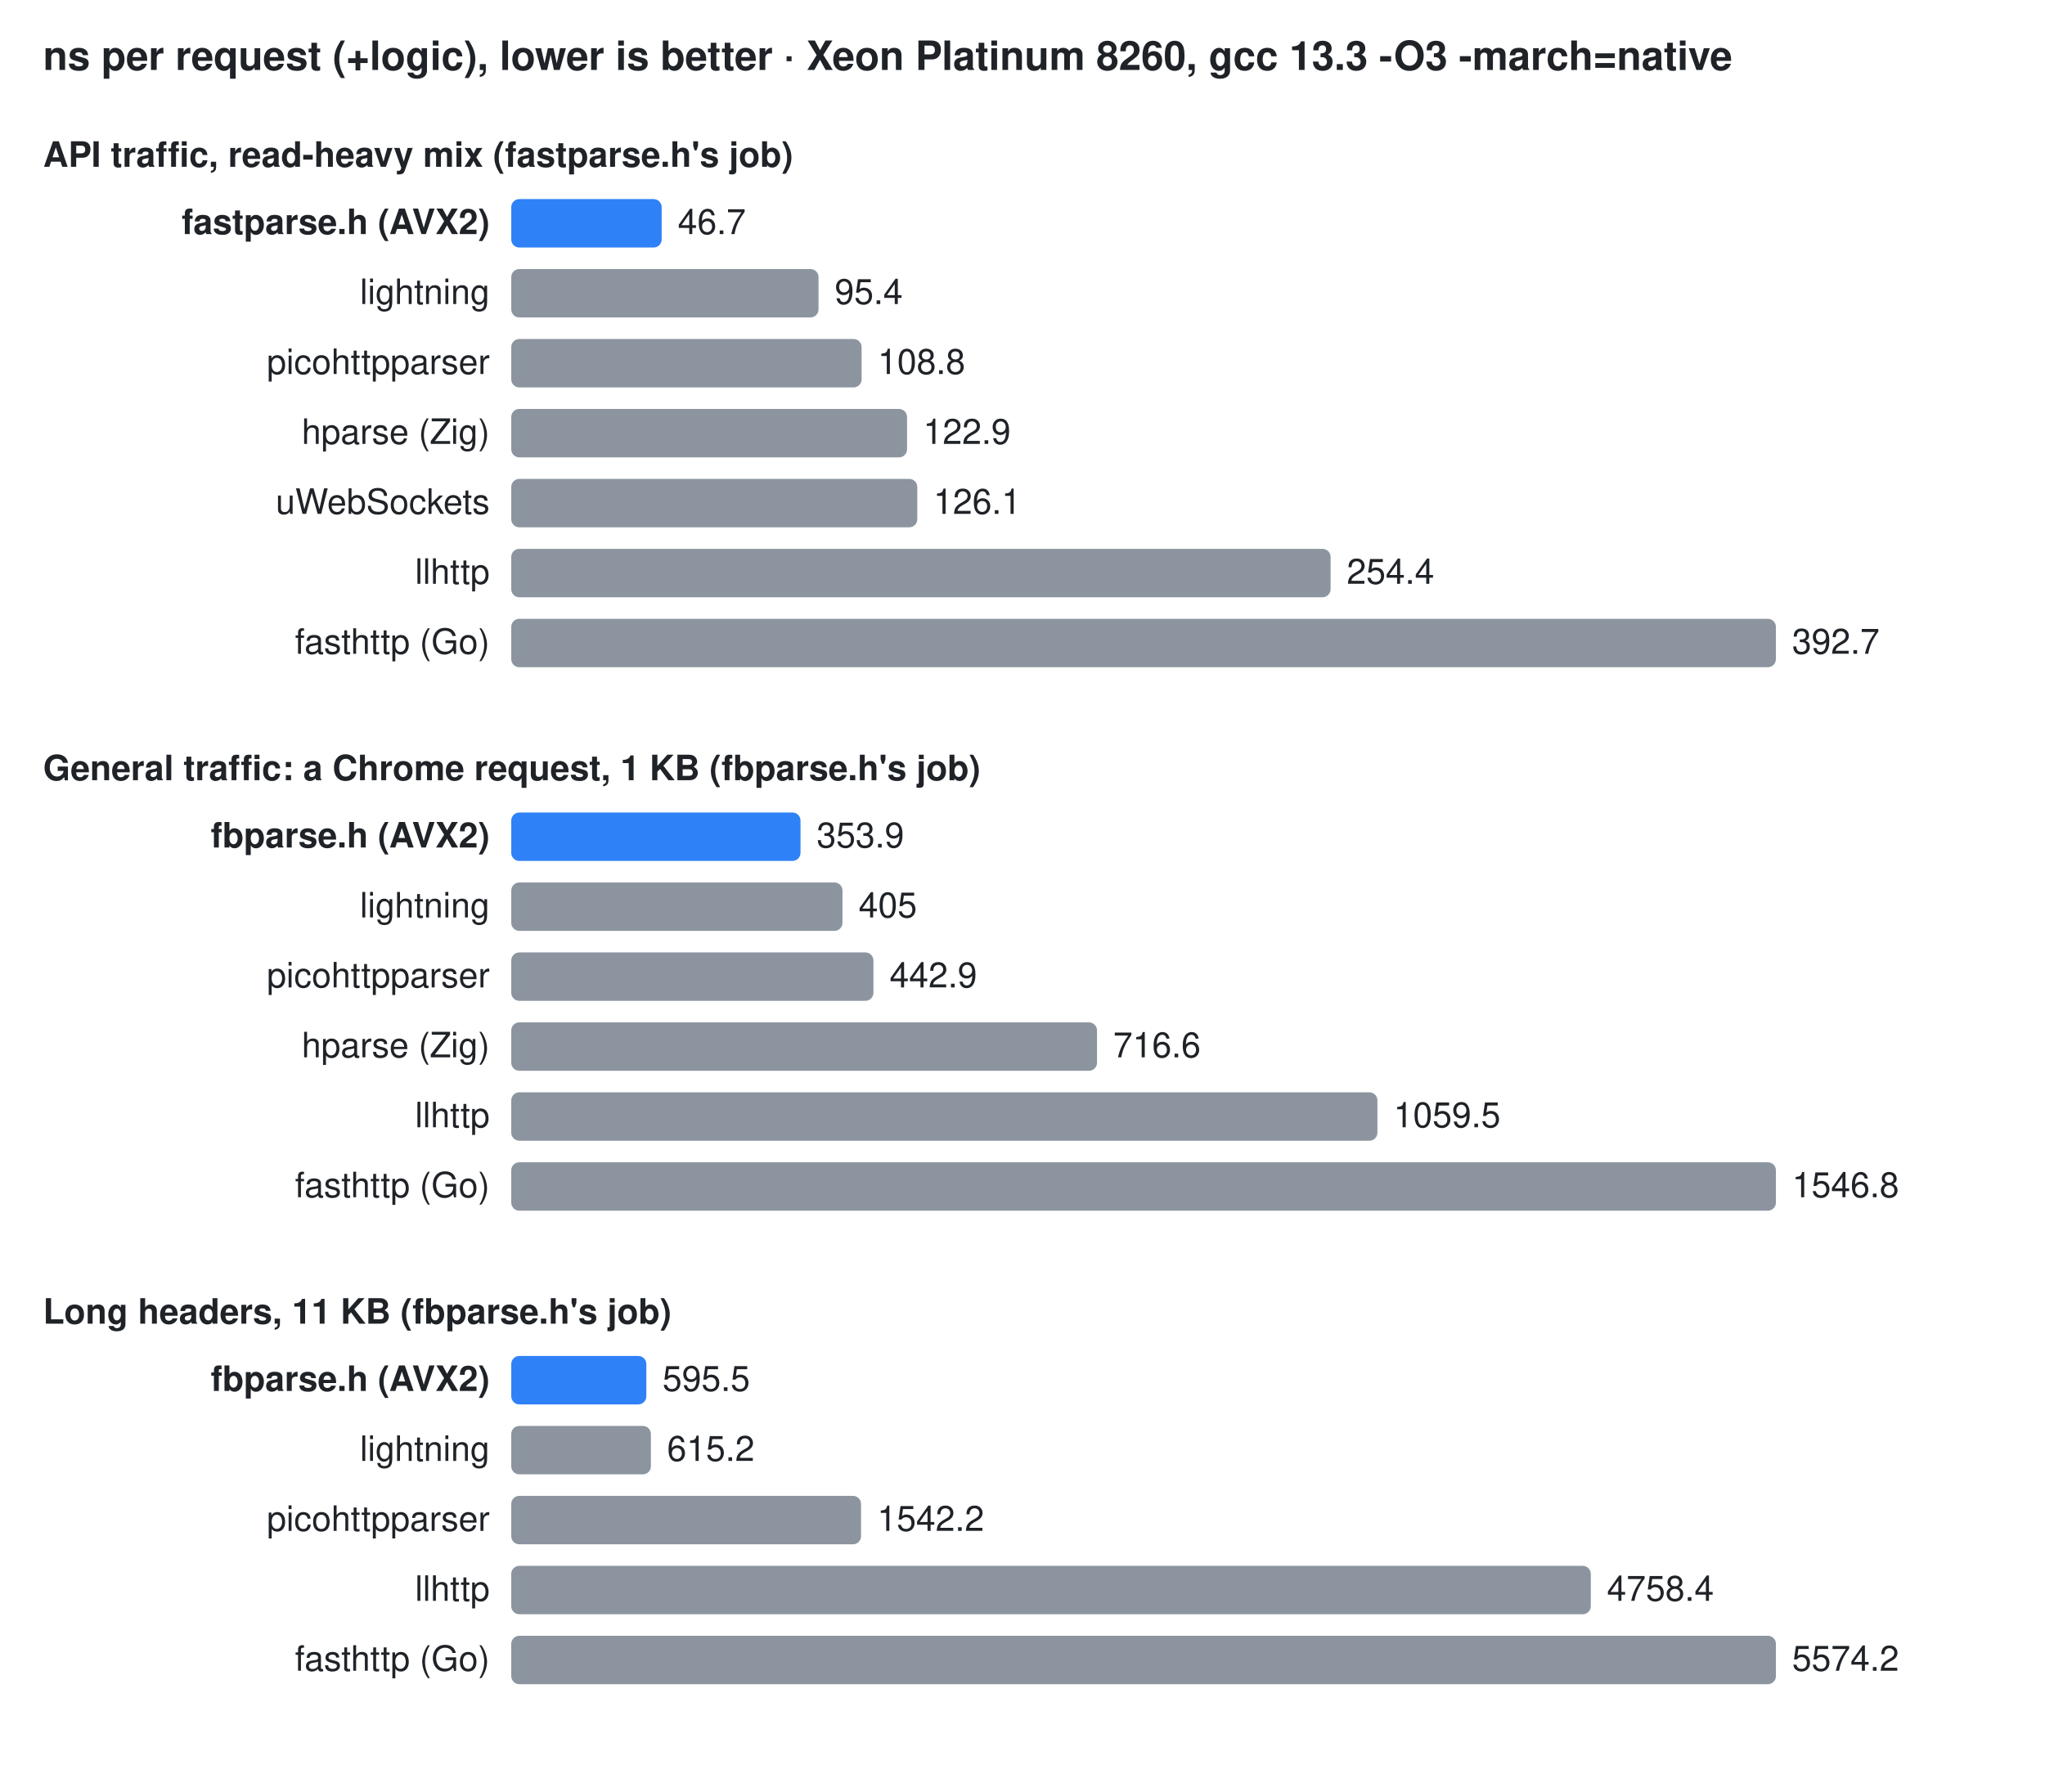
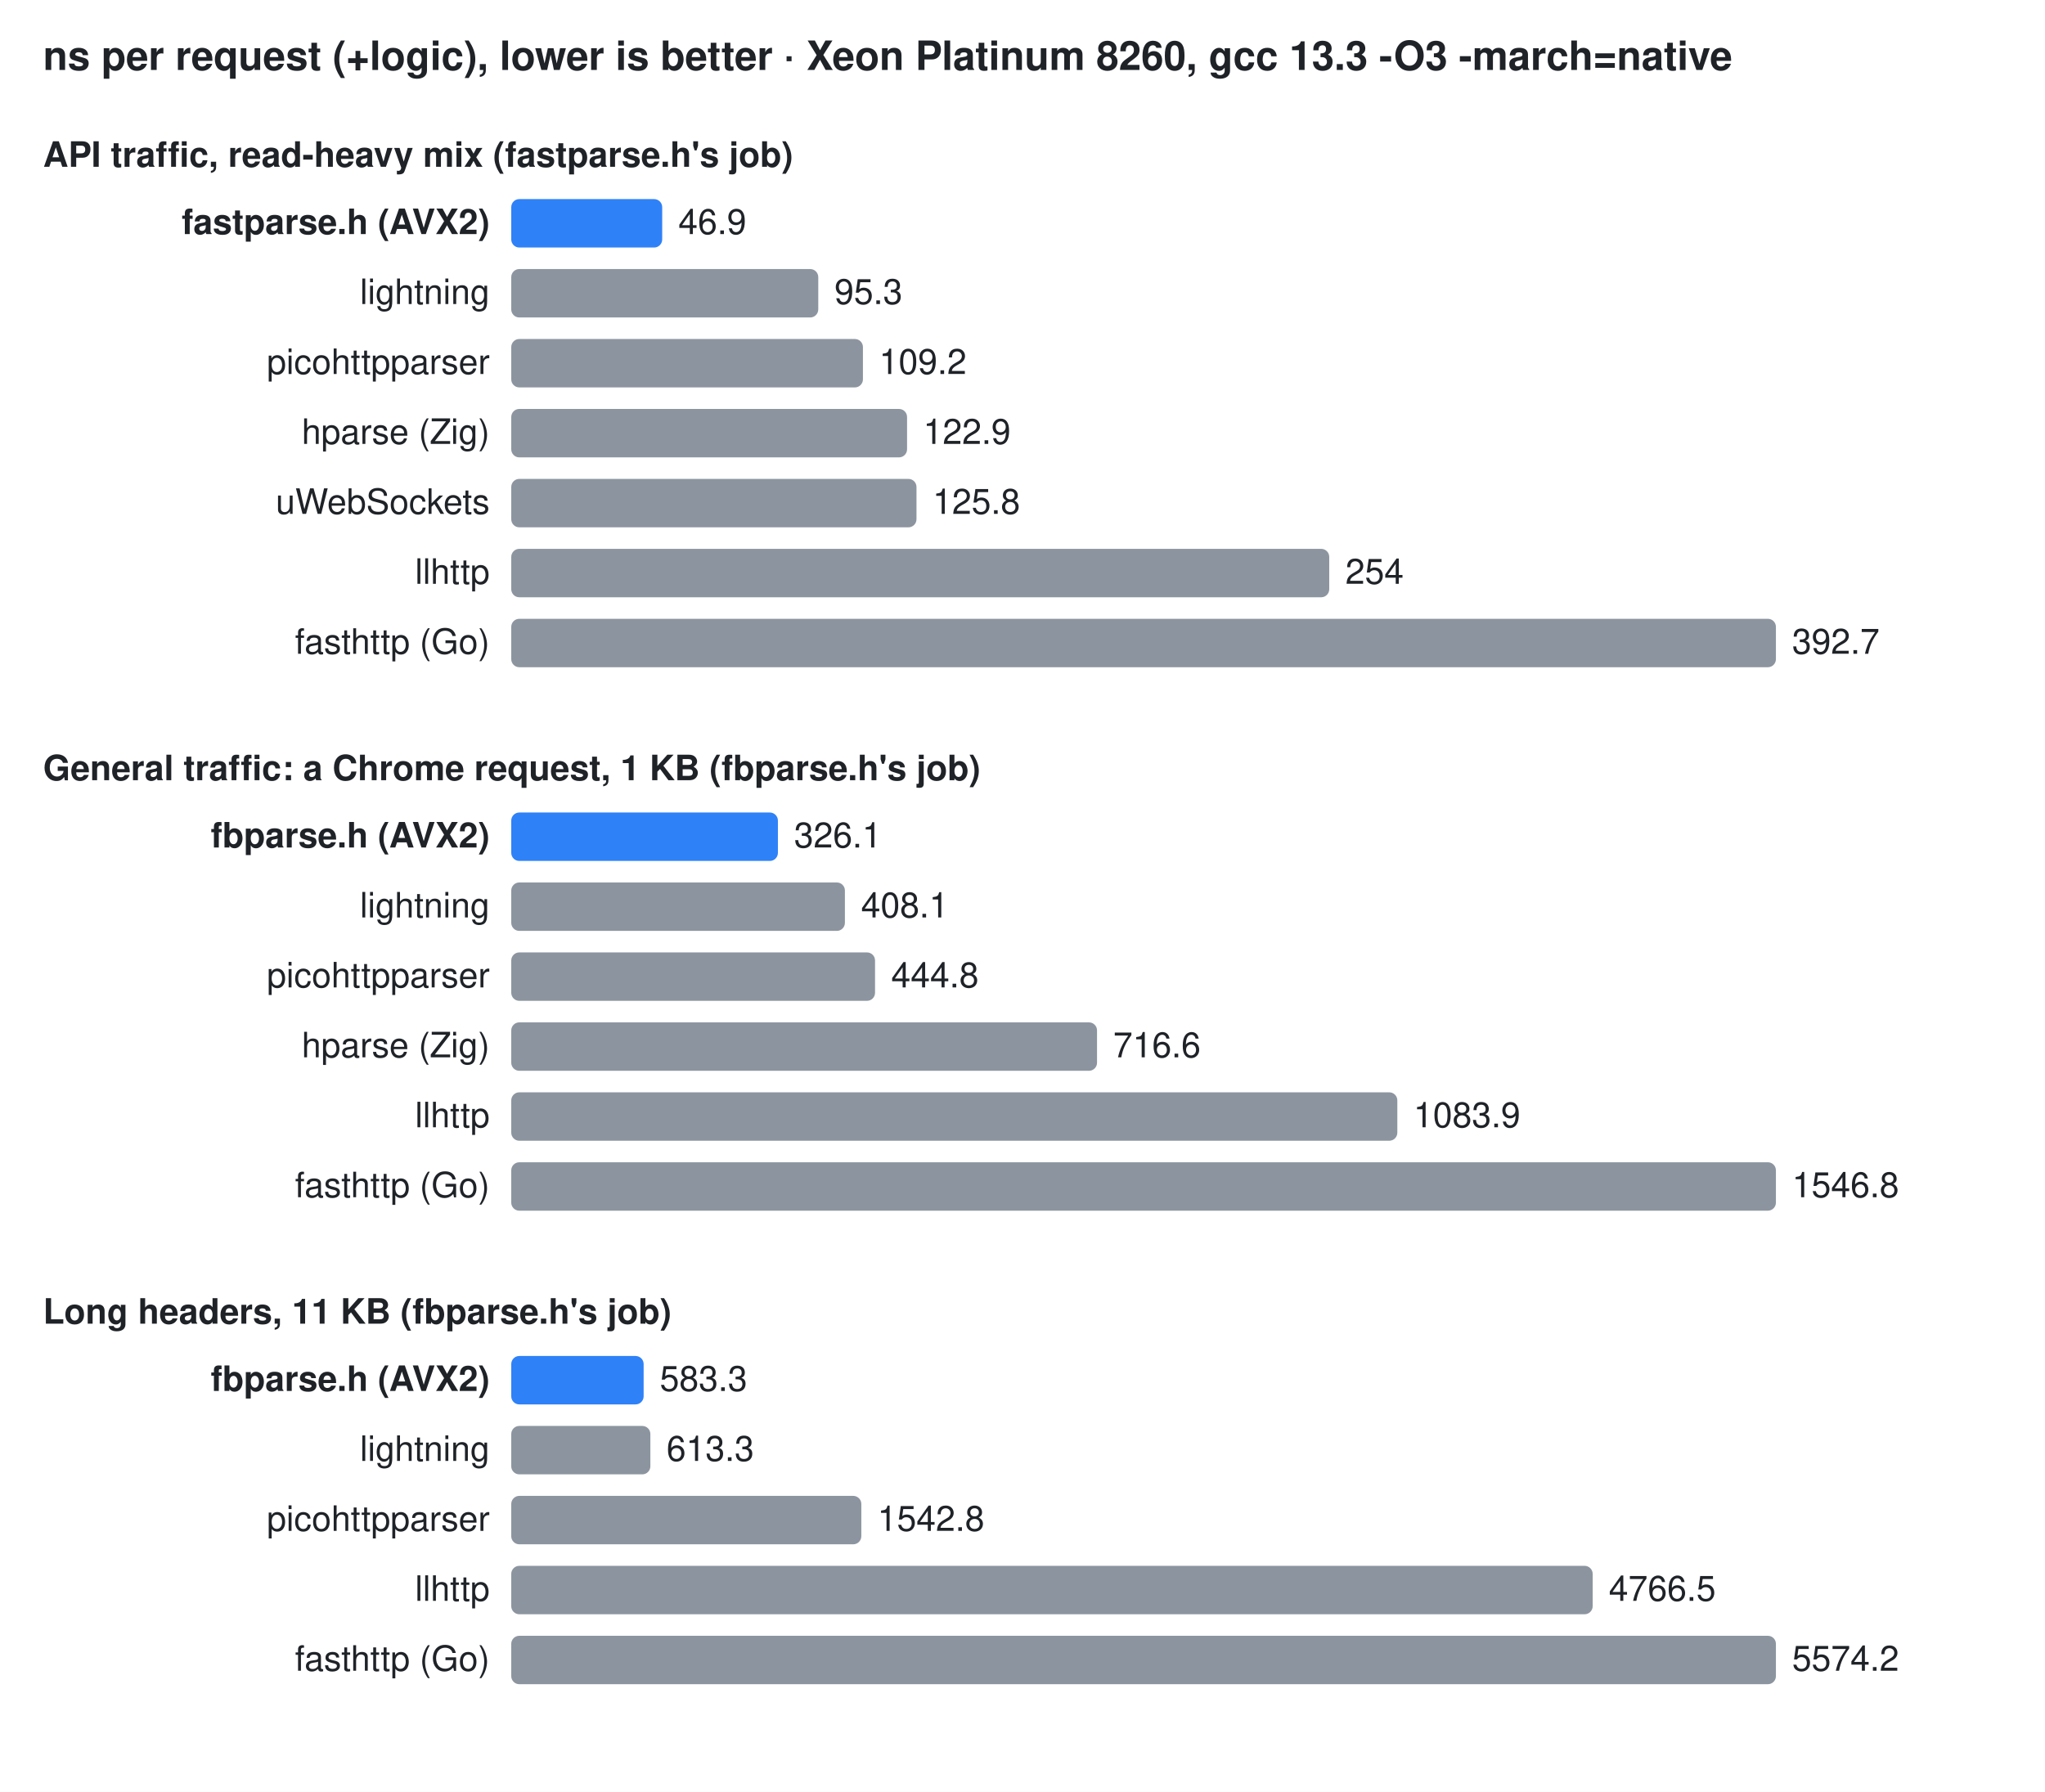
<svg xmlns="http://www.w3.org/2000/svg" width="760" height="666" viewBox="0 0 760 666" font-family="-apple-system,Segoe UI,Helvetica,Arial,sans-serif" font-size="13">
  <rect width="760" height="666" fill="#ffffff" />
  <text x="16" y="26" font-size="15" font-weight="600" fill="#1f2328">ns per request (+logic), lower is better · Xeon Platinum 8260, gcc 13.3 -O3 -march=native</text>
  <text x="16" y="62" font-weight="600" fill="#1f2328">API traffic, read-heavy mix (fastparse.h's job)</text>
  <text x="182" y="87" text-anchor="end" fill="#1f2328" font-weight="600">fastparse.h (AVX2)</text>
-   <rect x="190" y="74" width="55.9" height="18" rx="3" fill="#2f81f7" />
-   <text x="251.9" y="87" fill="#1f2328">46.7</text>
+   <rect x="190" y="74" width="56.1" height="18" rx="3" fill="#2f81f7" />
+   <text x="252.1" y="87" fill="#1f2328">46.9</text>
  <text x="182" y="113" text-anchor="end" fill="#1f2328">lightning</text>
-   <rect x="190" y="100" width="114.2" height="18" rx="3" fill="#8c959f" />
-   <text x="310.2" y="113" fill="#1f2328">95.4</text>
+   <rect x="190" y="100" width="114.1" height="18" rx="3" fill="#8c959f" />
+   <text x="310.1" y="113" fill="#1f2328">95.3</text>
  <text x="182" y="139" text-anchor="end" fill="#1f2328">picohttpparser</text>
-   <rect x="190" y="126" width="130.2" height="18" rx="3" fill="#8c959f" />
-   <text x="326.2" y="139" fill="#1f2328">108.8</text>
+   <rect x="190" y="126" width="130.7" height="18" rx="3" fill="#8c959f" />
+   <text x="326.7" y="139" fill="#1f2328">109.2</text>
  <text x="182" y="165" text-anchor="end" fill="#1f2328">hparse (Zig)</text>
  <rect x="190" y="152" width="147.1" height="18" rx="3" fill="#8c959f" />
  <text x="343.1" y="165" fill="#1f2328">122.9</text>
  <text x="182" y="191" text-anchor="end" fill="#1f2328">uWebSockets</text>
-   <rect x="190" y="178" width="150.9" height="18" rx="3" fill="#8c959f" />
-   <text x="346.9" y="191" fill="#1f2328">126.1</text>
+   <rect x="190" y="178" width="150.6" height="18" rx="3" fill="#8c959f" />
+   <text x="346.6" y="191" fill="#1f2328">125.8</text>
  <text x="182" y="217" text-anchor="end" fill="#1f2328">llhttp</text>
-   <rect x="190" y="204" width="304.5" height="18" rx="3" fill="#8c959f" />
-   <text x="500.5" y="217" fill="#1f2328">254.4</text>
+   <rect x="190" y="204" width="304.0" height="18" rx="3" fill="#8c959f" />
+   <text x="500.0" y="217" fill="#1f2328">254</text>
  <text x="182" y="243" text-anchor="end" fill="#1f2328">fasthttp (Go)</text>
  <rect x="190" y="230" width="470.0" height="18" rx="3" fill="#8c959f" />
  <text x="666.0" y="243" fill="#1f2328">392.7</text>
  <text x="16" y="290" font-weight="600" fill="#1f2328">General traffic: a Chrome request, 1 KB (fbparse.h's job)</text>
  <text x="182" y="315" text-anchor="end" fill="#1f2328" font-weight="600">fbparse.h (AVX2)</text>
-   <rect x="190" y="302" width="107.5" height="18" rx="3" fill="#2f81f7" />
-   <text x="303.5" y="315" fill="#1f2328">353.9</text>
+   <rect x="190" y="302" width="99.1" height="18" rx="3" fill="#2f81f7" />
+   <text x="295.1" y="315" fill="#1f2328">326.1</text>
  <text x="182" y="341" text-anchor="end" fill="#1f2328">lightning</text>
-   <rect x="190" y="328" width="123.1" height="18" rx="3" fill="#8c959f" />
-   <text x="319.1" y="341" fill="#1f2328">405</text>
+   <rect x="190" y="328" width="124.0" height="18" rx="3" fill="#8c959f" />
+   <text x="320.0" y="341" fill="#1f2328">408.1</text>
  <text x="182" y="367" text-anchor="end" fill="#1f2328">picohttpparser</text>
-   <rect x="190" y="354" width="134.6" height="18" rx="3" fill="#8c959f" />
-   <text x="330.6" y="367" fill="#1f2328">442.9</text>
+   <rect x="190" y="354" width="135.2" height="18" rx="3" fill="#8c959f" />
+   <text x="331.2" y="367" fill="#1f2328">444.8</text>
  <text x="182" y="393" text-anchor="end" fill="#1f2328">hparse (Zig)</text>
  <rect x="190" y="380" width="217.7" height="18" rx="3" fill="#8c959f" />
  <text x="413.7" y="393" fill="#1f2328">716.6</text>
  <text x="182" y="419" text-anchor="end" fill="#1f2328">llhttp</text>
-   <rect x="190" y="406" width="321.9" height="18" rx="3" fill="#8c959f" />
-   <text x="517.9" y="419" fill="#1f2328">1059.5</text>
+   <rect x="190" y="406" width="329.3" height="18" rx="3" fill="#8c959f" />
+   <text x="525.3" y="419" fill="#1f2328">1083.9</text>
  <text x="182" y="445" text-anchor="end" fill="#1f2328">fasthttp (Go)</text>
  <rect x="190" y="432" width="470.0" height="18" rx="3" fill="#8c959f" />
  <text x="666.0" y="445" fill="#1f2328">1546.8</text>
  <text x="16" y="492" font-weight="600" fill="#1f2328">Long headers, 11 KB (fbparse.h's job)</text>
  <text x="182" y="517" text-anchor="end" fill="#1f2328" font-weight="600">fbparse.h (AVX2)</text>
-   <rect x="190" y="504" width="50.2" height="18" rx="3" fill="#2f81f7" />
-   <text x="246.2" y="517" fill="#1f2328">595.5</text>
+   <rect x="190" y="504" width="49.2" height="18" rx="3" fill="#2f81f7" />
+   <text x="245.2" y="517" fill="#1f2328">583.3</text>
  <text x="182" y="543" text-anchor="end" fill="#1f2328">lightning</text>
-   <rect x="190" y="530" width="51.9" height="18" rx="3" fill="#8c959f" />
-   <text x="247.9" y="543" fill="#1f2328">615.2</text>
+   <rect x="190" y="530" width="51.7" height="18" rx="3" fill="#8c959f" />
+   <text x="247.7" y="543" fill="#1f2328">613.3</text>
  <text x="182" y="569" text-anchor="end" fill="#1f2328">picohttpparser</text>
-   <rect x="190" y="556" width="130.0" height="18" rx="3" fill="#8c959f" />
-   <text x="326.0" y="569" fill="#1f2328">1542.2</text>
+   <rect x="190" y="556" width="130.1" height="18" rx="3" fill="#8c959f" />
+   <text x="326.1" y="569" fill="#1f2328">1542.8</text>
  <text x="182" y="595" text-anchor="end" fill="#1f2328">llhttp</text>
-   <rect x="190" y="582" width="401.2" height="18" rx="3" fill="#8c959f" />
-   <text x="597.2" y="595" fill="#1f2328">4758.4</text>
+   <rect x="190" y="582" width="401.9" height="18" rx="3" fill="#8c959f" />
+   <text x="597.9" y="595" fill="#1f2328">4766.5</text>
  <text x="182" y="621" text-anchor="end" fill="#1f2328">fasthttp (Go)</text>
  <rect x="190" y="608" width="470.0" height="18" rx="3" fill="#8c959f" />
  <text x="666.0" y="621" fill="#1f2328">5574.2</text>
</svg>
